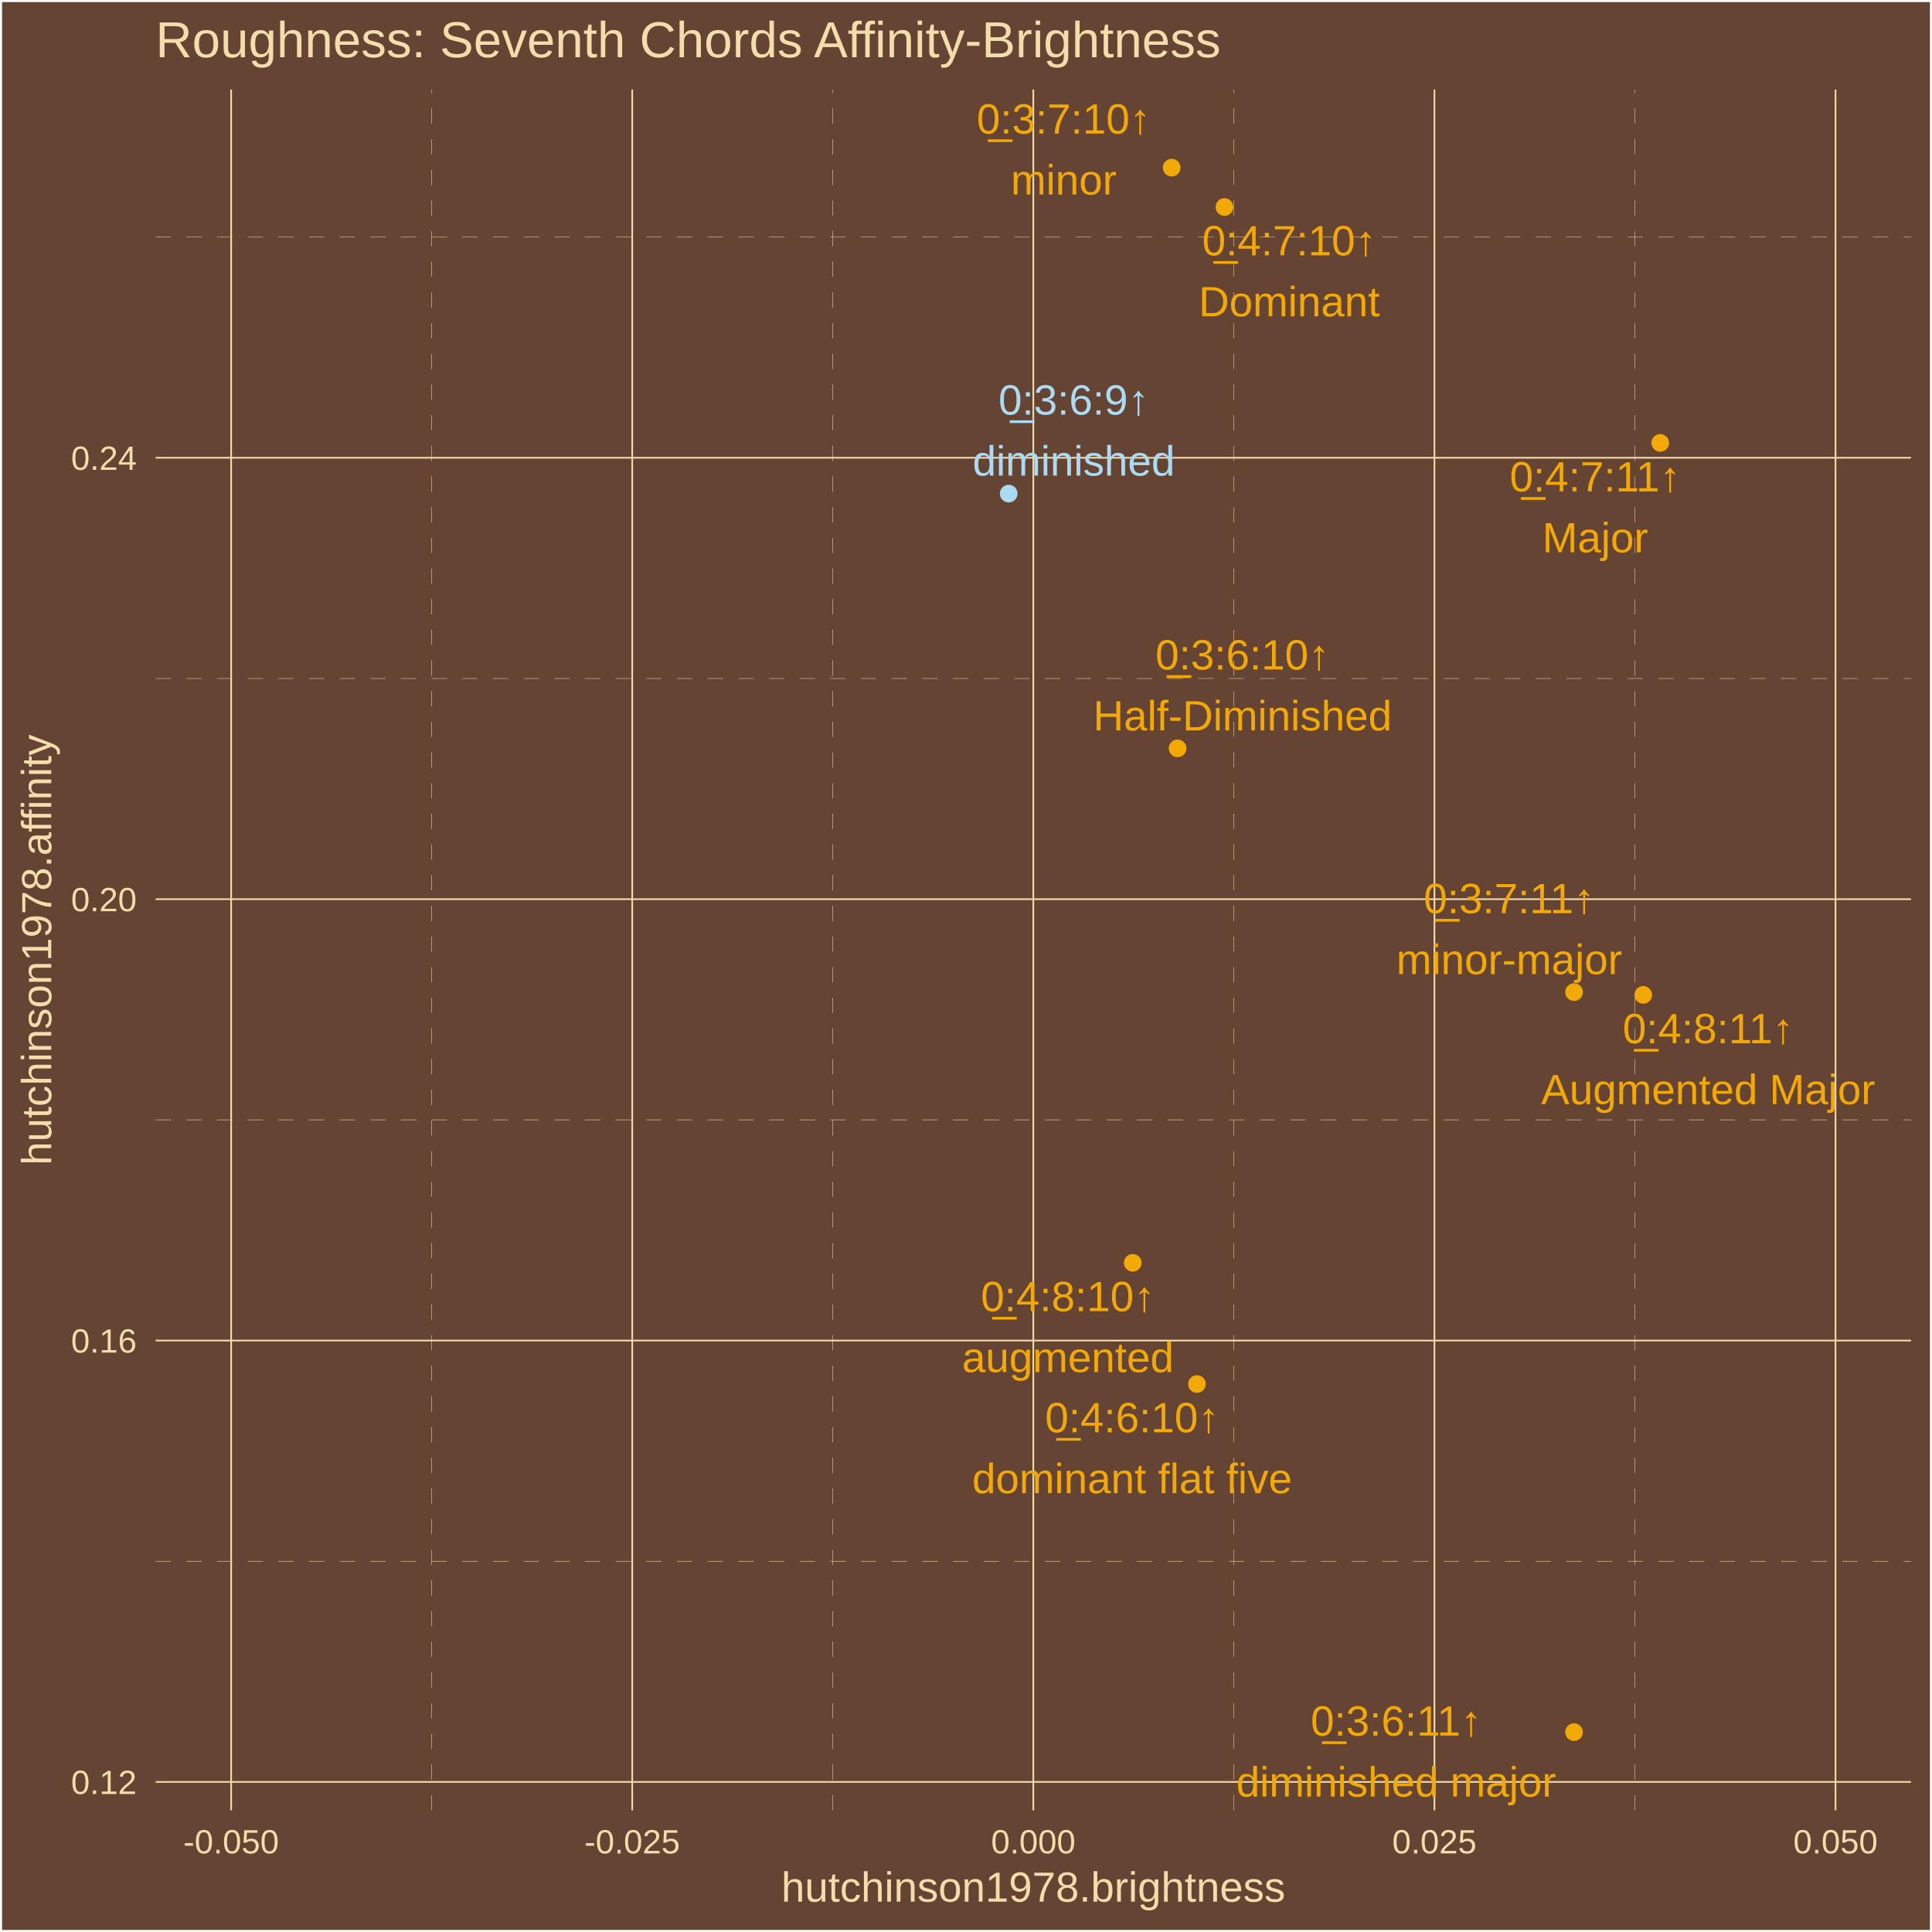
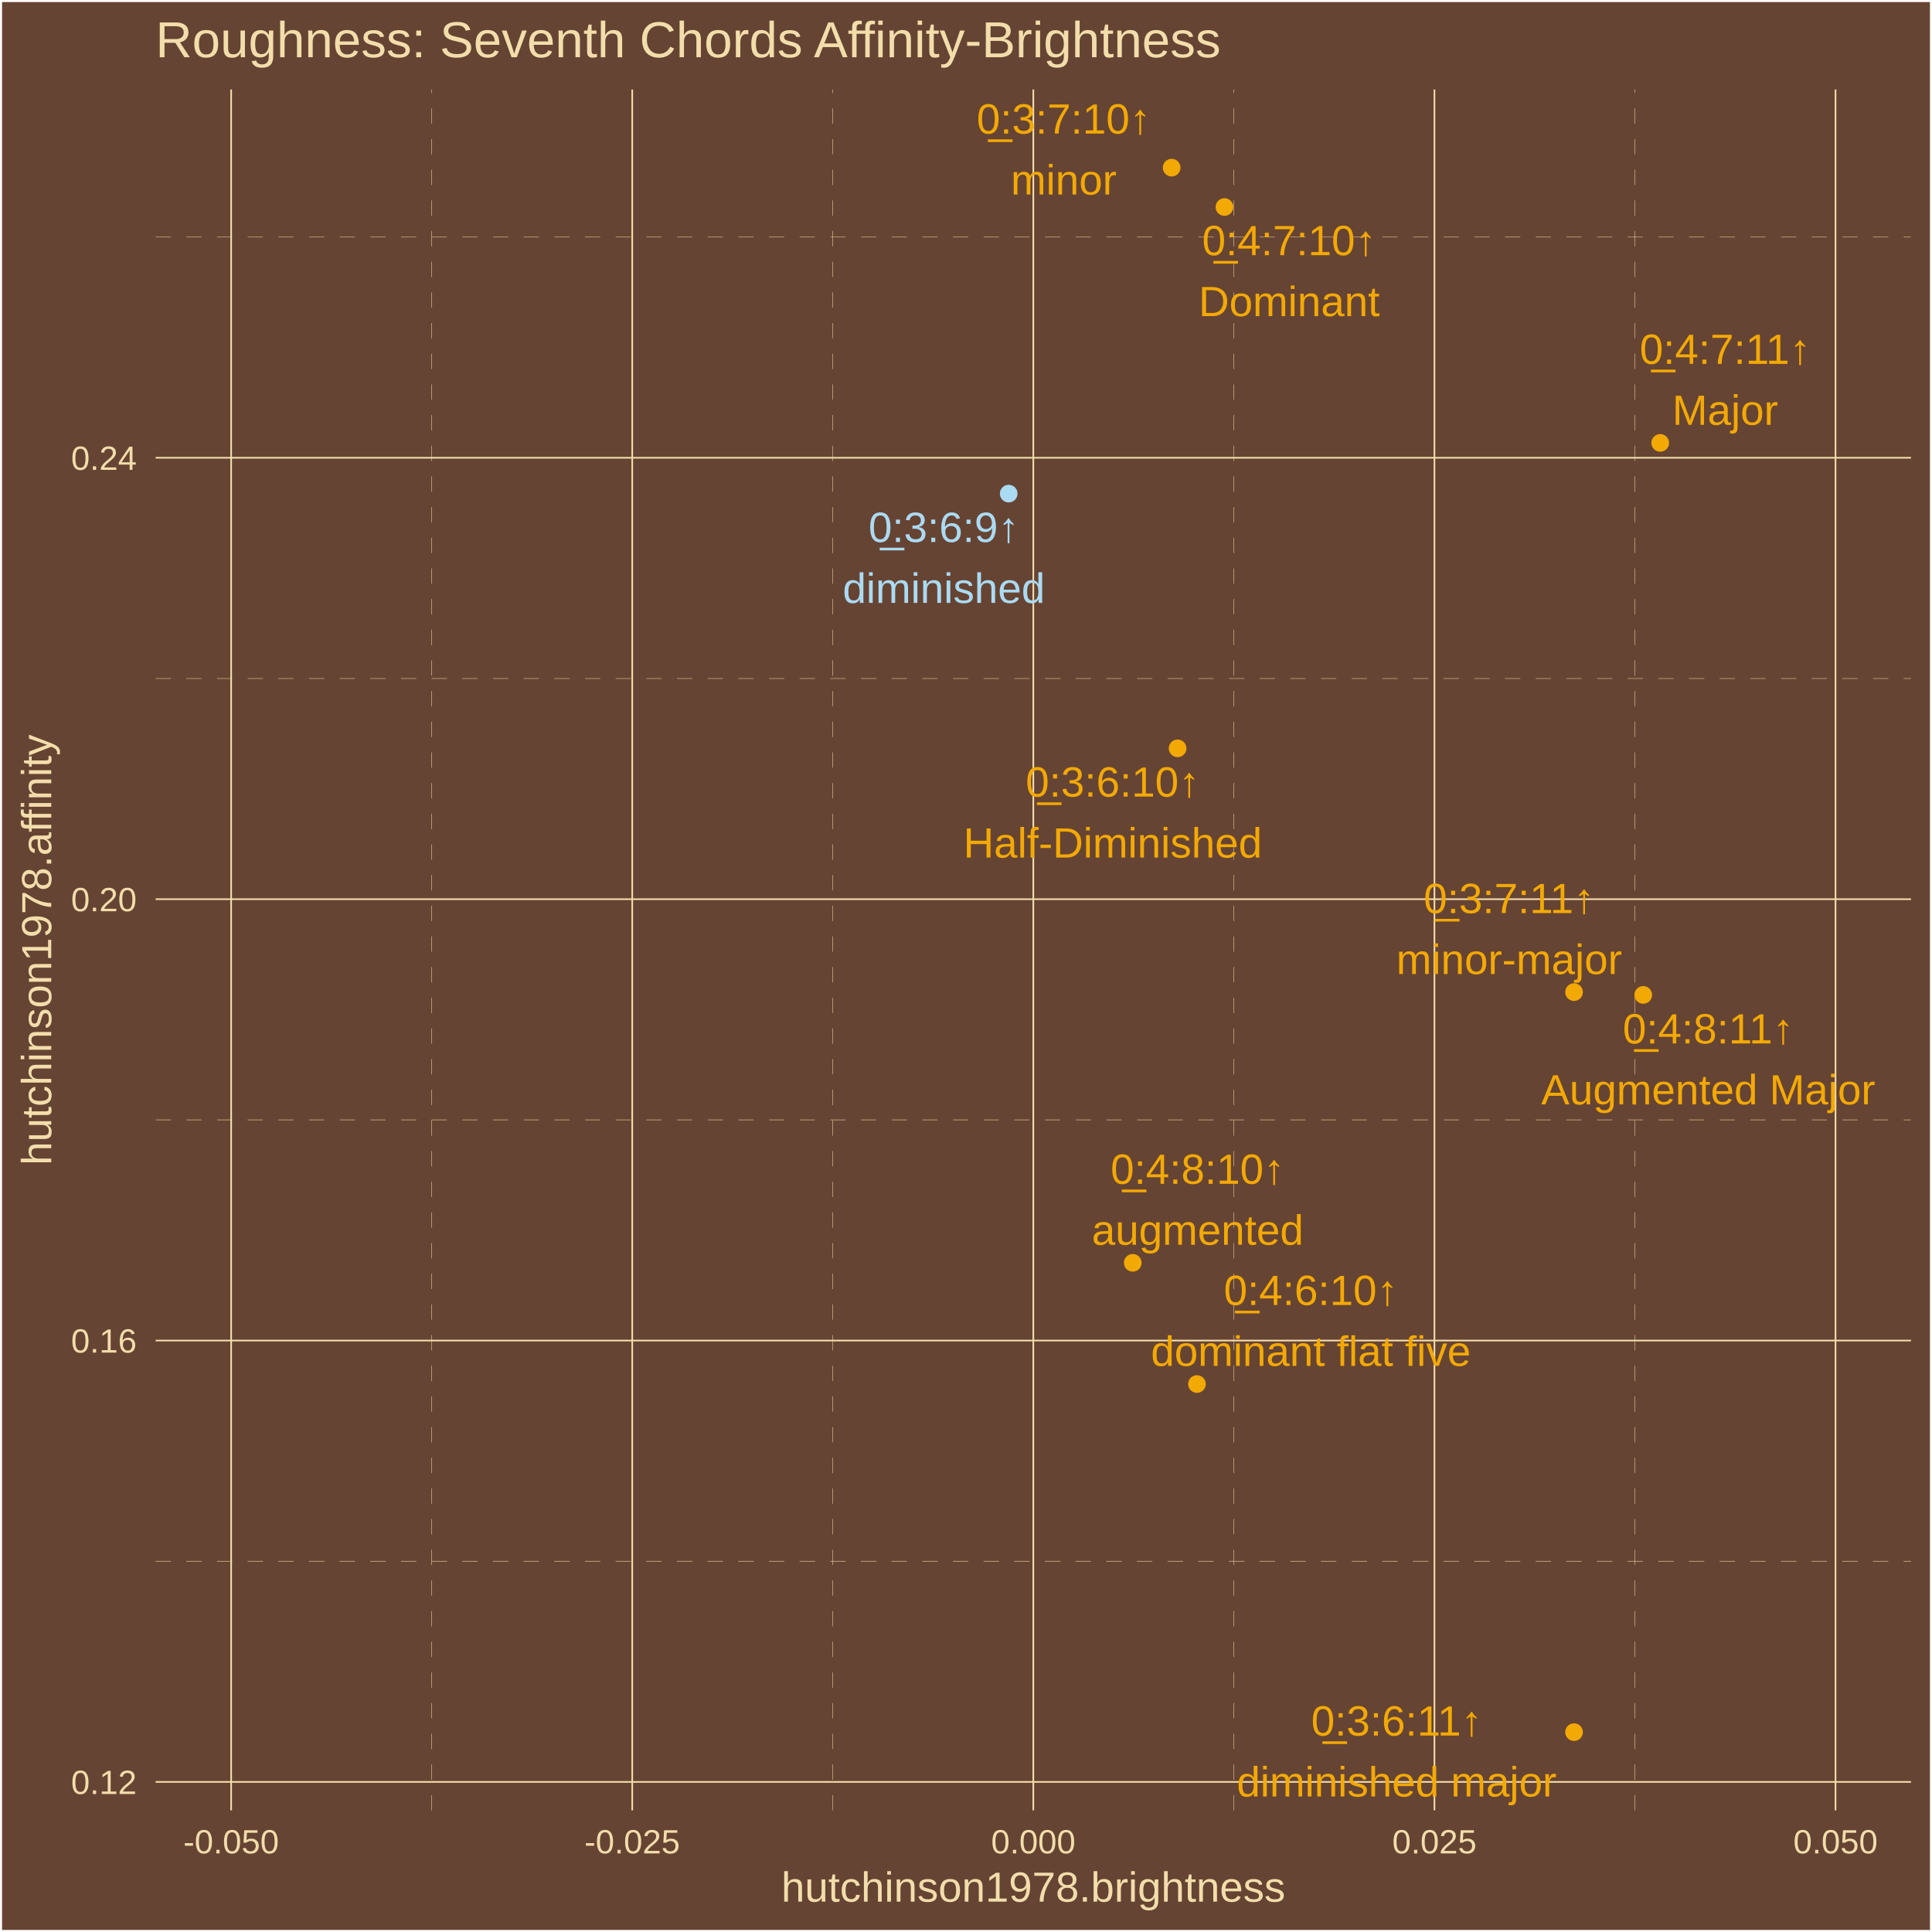
<svg xmlns="http://www.w3.org/2000/svg" class="svglite" width="504.00pt" height="504.00pt" viewBox="0 0 504.00 504.00">
  <defs>
    <style type="text/css">
    .svglite line, .svglite polyline, .svglite polygon, .svglite path, .svglite rect, .svglite circle {
      fill: none;
      stroke: #000000;
      stroke-linecap: round;
      stroke-linejoin: round;
      stroke-miterlimit: 10.00;
    }
    .svglite text {
      white-space: pre;
    }
  </style>
  </defs>
  <rect width="100%" height="100%" style="stroke: none; fill: #664433;" />
  <defs>
    <clipPath id="cpMC4wMHw1MDQuMDB8MC4wMHw1MDQuMDA=">
      <rect x="0.00" y="0.00" width="504.00" height="504.00" />
    </clipPath>
  </defs>
  <g clip-path="url(#cpMC4wMHw1MDQuMDB8MC4wMHw1MDQuMDA=)">
    <rect x="0.00" y="-0" width="504.00" height="504.00" style="stroke-width: 1.07; stroke: #FFFFFF; fill: #664433;" />
  </g>
  <defs>
    <clipPath id="cpNDAuNjB8NDk4LjUyfDIzLjM0fDQ3Mi4yNw==">
      <rect x="40.60" y="23.34" width="457.92" height="448.93" />
    </clipPath>
  </defs>
  <g clip-path="url(#cpNDAuNjB8NDk4LjUyfDIzLjM0fDQ3Mi4yNw==)">
    <rect x="40.60" y="23.34" width="457.92" height="448.93" style="stroke-width: 1.07; stroke: none; fill: #664433;" />
    <polyline points="40.60,407.28 498.52,407.28 " style="stroke-width: 0.11; stroke: #F3DDAB; stroke-dasharray: 4.00,4.00; stroke-linecap: butt;" />
    <polyline points="40.60,292.14 498.52,292.14 " style="stroke-width: 0.11; stroke: #F3DDAB; stroke-dasharray: 4.00,4.00; stroke-linecap: butt;" />
    <polyline points="40.60,177.00 498.52,177.00 " style="stroke-width: 0.11; stroke: #F3DDAB; stroke-dasharray: 4.00,4.00; stroke-linecap: butt;" />
    <polyline points="40.60,61.85 498.52,61.85 " style="stroke-width: 0.11; stroke: #F3DDAB; stroke-dasharray: 4.00,4.00; stroke-linecap: butt;" />
    <polyline points="112.61,472.27 112.61,23.34 " style="stroke-width: 0.11; stroke: #F3DDAB; stroke-dasharray: 4.00,4.00; stroke-linecap: butt;" />
    <polyline points="217.25,472.27 217.25,23.34 " style="stroke-width: 0.11; stroke: #F3DDAB; stroke-dasharray: 4.00,4.00; stroke-linecap: butt;" />
    <polyline points="321.88,472.27 321.88,23.34 " style="stroke-width: 0.11; stroke: #F3DDAB; stroke-dasharray: 4.00,4.00; stroke-linecap: butt;" />
    <polyline points="426.51,472.27 426.51,23.34 " style="stroke-width: 0.11; stroke: #F3DDAB; stroke-dasharray: 4.00,4.00; stroke-linecap: butt;" />
    <polyline points="40.60,464.85 498.52,464.85 " style="stroke-width: 0.43; stroke: #F3DDAB; stroke-linecap: butt;" />
    <polyline points="40.60,349.71 498.52,349.71 " style="stroke-width: 0.43; stroke: #F3DDAB; stroke-linecap: butt;" />
    <polyline points="40.60,234.57 498.52,234.57 " style="stroke-width: 0.43; stroke: #F3DDAB; stroke-linecap: butt;" />
    <polyline points="40.60,119.42 498.52,119.42 " style="stroke-width: 0.43; stroke: #F3DDAB; stroke-linecap: butt;" />
    <polyline points="60.30,472.27 60.30,23.34 " style="stroke-width: 0.43; stroke: #F3DDAB; stroke-linecap: butt;" />
    <polyline points="164.93,472.27 164.93,23.34 " style="stroke-width: 0.43; stroke: #F3DDAB; stroke-linecap: butt;" />
    <polyline points="269.56,472.27 269.56,23.34 " style="stroke-width: 0.43; stroke: #F3DDAB; stroke-linecap: butt;" />
    <polyline points="374.20,472.27 374.20,23.34 " style="stroke-width: 0.43; stroke: #F3DDAB; stroke-linecap: butt;" />
    <polyline points="478.83,472.27 478.83,23.34 " style="stroke-width: 0.43; stroke: #F3DDAB; stroke-linecap: butt;" />
    <circle cx="433.10" cy="115.54" r="1.95" style="stroke-width: 0.71; stroke: #F3A904; fill: #F3A904;" />
    <circle cx="312.25" cy="361.05" r="1.95" style="stroke-width: 0.71; stroke: #F3A904; fill: #F3A904;" />
    <circle cx="319.42" cy="54.01" r="1.95" style="stroke-width: 0.71; stroke: #F3A904; fill: #F3A904;" />
    <circle cx="295.50" cy="329.43" r="1.95" style="stroke-width: 0.71; stroke: #F3A904; fill: #F3A904;" />
    <circle cx="428.67" cy="259.54" r="1.95" style="stroke-width: 0.71; stroke: #F3A904; fill: #F3A904;" />
    <circle cx="305.65" cy="43.74" r="1.95" style="stroke-width: 0.71; stroke: #F3A904; fill: #F3A904;" />
    <circle cx="410.62" cy="258.81" r="1.95" style="stroke-width: 0.71; stroke: #F3A904; fill: #F3A904;" />
    <circle cx="307.20" cy="195.22" r="1.95" style="stroke-width: 0.71; stroke: #F3A904; fill: #F3A904;" />
    <circle cx="410.62" cy="451.86" r="1.95" style="stroke-width: 0.71; stroke: #F3A904; fill: #F3A904;" />
    <circle cx="263.14" cy="128.77" r="1.95" style="stroke-width: 0.71; stroke: #ABDAF3; fill: #ABDAF3;" />
-     <text x="416.14" y="128.19" text-anchor="middle" style="font-size: 11.04px;fill: #F3A904; font-family: &quot;Arial&quot;;" textLength="46.86px" lengthAdjust="spacingAndGlyphs">0̲:4:7:11↑</text>
-     <text x="416.14" y="144.08" text-anchor="middle" style="font-size: 11.04px;fill: #F3A904; font-family: &quot;Arial&quot;;" textLength="27.58px" lengthAdjust="spacingAndGlyphs">Major</text>
-     <text x="295.33" y="373.63" text-anchor="middle" style="font-size: 11.04px;fill: #F3A904; font-family: &quot;Arial&quot;;" textLength="46.86px" lengthAdjust="spacingAndGlyphs">0̲:4:6:10↑</text>
-     <text x="295.33" y="389.53" text-anchor="middle" style="font-size: 11.04px;fill: #F3A904; font-family: &quot;Arial&quot;;" textLength="83.39px" lengthAdjust="spacingAndGlyphs">dominant flat five</text>
-     <text x="336.32" y="66.61" text-anchor="middle" style="font-size: 11.04px;fill: #F3A904; font-family: &quot;Arial&quot;;" textLength="46.86px" lengthAdjust="spacingAndGlyphs">0̲:4:7:10↑</text>
-     <text x="336.32" y="82.51" text-anchor="middle" style="font-size: 11.04px;fill: #F3A904; font-family: &quot;Arial&quot;;" textLength="47.20px" lengthAdjust="spacingAndGlyphs">Dominant</text>
-     <text x="278.58" y="342.04" text-anchor="middle" style="font-size: 11.04px;fill: #F3A904; font-family: &quot;Arial&quot;;" textLength="46.86px" lengthAdjust="spacingAndGlyphs">0̲:4:8:10↑</text>
-     <text x="278.58" y="357.94" text-anchor="middle" style="font-size: 11.04px;fill: #F3A904; font-family: &quot;Arial&quot;;" textLength="55.20px" lengthAdjust="spacingAndGlyphs">augmented</text>
-     <text x="445.61" y="272.14" text-anchor="middle" style="font-size: 11.04px;fill: #F3A904; font-family: &quot;Arial&quot;;" textLength="46.86px" lengthAdjust="spacingAndGlyphs">0̲:4:8:11↑</text>
-     <text x="445.61" y="288.04" text-anchor="middle" style="font-size: 11.04px;fill: #F3A904; font-family: &quot;Arial&quot;;" textLength="87.06px" lengthAdjust="spacingAndGlyphs">Augmented Major</text>
+     <text x="450.04" y="94.92" text-anchor="middle" style="font-size: 11.04px;fill: #F3A904; font-family: &quot;Arial&quot;;" textLength="46.86px" lengthAdjust="spacingAndGlyphs">0̲:4:7:11↑</text>
+     <text x="450.04" y="110.82" text-anchor="middle" style="font-size: 11.04px;fill: #F3A904; font-family: &quot;Arial&quot;;" textLength="27.58px" lengthAdjust="spacingAndGlyphs">Major</text>
+     <text x="341.96" y="340.43" text-anchor="middle" style="font-size: 11.04px;fill: #F3A904; font-family: &quot;Arial&quot;;" textLength="46.86px" lengthAdjust="spacingAndGlyphs">0̲:4:6:10↑</text>
+     <text x="341.96" y="356.32" text-anchor="middle" style="font-size: 11.04px;fill: #F3A904; font-family: &quot;Arial&quot;;" textLength="83.39px" lengthAdjust="spacingAndGlyphs">dominant flat five</text>
+     <text x="336.31" y="66.57" text-anchor="middle" style="font-size: 11.04px;fill: #F3A904; font-family: &quot;Arial&quot;;" textLength="46.86px" lengthAdjust="spacingAndGlyphs">0̲:4:7:10↑</text>
+     <text x="336.31" y="82.47" text-anchor="middle" style="font-size: 11.04px;fill: #F3A904; font-family: &quot;Arial&quot;;" textLength="47.20px" lengthAdjust="spacingAndGlyphs">Dominant</text>
+     <text x="312.43" y="308.82" text-anchor="middle" style="font-size: 11.04px;fill: #F3A904; font-family: &quot;Arial&quot;;" textLength="46.86px" lengthAdjust="spacingAndGlyphs">0̲:4:8:10↑</text>
+     <text x="312.43" y="324.72" text-anchor="middle" style="font-size: 11.04px;fill: #F3A904; font-family: &quot;Arial&quot;;" textLength="55.20px" lengthAdjust="spacingAndGlyphs">augmented</text>
+     <text x="445.63" y="272.20" text-anchor="middle" style="font-size: 11.04px;fill: #F3A904; font-family: &quot;Arial&quot;;" textLength="46.86px" lengthAdjust="spacingAndGlyphs">0̲:4:8:11↑</text>
+     <text x="445.63" y="288.09" text-anchor="middle" style="font-size: 11.04px;fill: #F3A904; font-family: &quot;Arial&quot;;" textLength="87.06px" lengthAdjust="spacingAndGlyphs">Augmented Major</text>
    <text x="277.49" y="34.85" text-anchor="middle" style="font-size: 11.04px;fill: #F3A904; font-family: &quot;Arial&quot;;" textLength="46.86px" lengthAdjust="spacingAndGlyphs">0̲:3:7:10↑</text>
    <text x="277.49" y="50.75" text-anchor="middle" style="font-size: 11.04px;fill: #F3A904; font-family: &quot;Arial&quot;;" textLength="27.58px" lengthAdjust="spacingAndGlyphs">minor</text>
-     <text x="393.70" y="238.22" text-anchor="middle" style="font-size: 11.04px;fill: #F3A904; font-family: &quot;Arial&quot;;" textLength="46.86px" lengthAdjust="spacingAndGlyphs">0̲:3:7:11↑</text>
-     <text x="393.70" y="254.12" text-anchor="middle" style="font-size: 11.04px;fill: #F3A904; font-family: &quot;Arial&quot;;" textLength="58.82px" lengthAdjust="spacingAndGlyphs">minor-major</text>
-     <text x="324.13" y="174.65" text-anchor="middle" style="font-size: 11.04px;fill: #F3A904; font-family: &quot;Arial&quot;;" textLength="46.86px" lengthAdjust="spacingAndGlyphs">0̲:3:6:10↑</text>
-     <text x="324.13" y="190.54" text-anchor="middle" style="font-size: 11.04px;fill: #F3A904; font-family: &quot;Arial&quot;;" textLength="77.83px" lengthAdjust="spacingAndGlyphs">Half-Diminished</text>
-     <text x="364.22" y="452.77" text-anchor="middle" style="font-size: 11.04px;fill: #F3A904; font-family: &quot;Arial&quot;;" textLength="46.86px" lengthAdjust="spacingAndGlyphs">0̲:3:6:11↑</text>
-     <text x="364.22" y="468.67" text-anchor="middle" style="font-size: 11.04px;fill: #F3A904; font-family: &quot;Arial&quot;;" textLength="83.36px" lengthAdjust="spacingAndGlyphs">diminished major</text>
-     <text x="280.11" y="108.16" text-anchor="middle" style="font-size: 11.04px;fill: #ABDAF3; font-family: &quot;Arial&quot;;" textLength="40.73px" lengthAdjust="spacingAndGlyphs">0̲:3:6:9↑</text>
-     <text x="280.11" y="124.06" text-anchor="middle" style="font-size: 11.04px;fill: #ABDAF3; font-family: &quot;Arial&quot;;" textLength="52.72px" lengthAdjust="spacingAndGlyphs">diminished</text>
+     <text x="393.69" y="238.20" text-anchor="middle" style="font-size: 11.04px;fill: #F3A904; font-family: &quot;Arial&quot;;" textLength="46.86px" lengthAdjust="spacingAndGlyphs">0̲:3:7:11↑</text>
+     <text x="393.69" y="254.10" text-anchor="middle" style="font-size: 11.04px;fill: #F3A904; font-family: &quot;Arial&quot;;" textLength="58.82px" lengthAdjust="spacingAndGlyphs">minor-major</text>
+     <text x="290.27" y="207.81" text-anchor="middle" style="font-size: 11.04px;fill: #F3A904; font-family: &quot;Arial&quot;;" textLength="46.86px" lengthAdjust="spacingAndGlyphs">0̲:3:6:10↑</text>
+     <text x="290.27" y="223.71" text-anchor="middle" style="font-size: 11.04px;fill: #F3A904; font-family: &quot;Arial&quot;;" textLength="77.83px" lengthAdjust="spacingAndGlyphs">Half-Diminished</text>
+     <text x="364.35" y="452.76" text-anchor="middle" style="font-size: 11.04px;fill: #F3A904; font-family: &quot;Arial&quot;;" textLength="46.86px" lengthAdjust="spacingAndGlyphs">0̲:3:6:11↑</text>
+     <text x="364.35" y="468.66" text-anchor="middle" style="font-size: 11.04px;fill: #F3A904; font-family: &quot;Arial&quot;;" textLength="83.36px" lengthAdjust="spacingAndGlyphs">diminished major</text>
+     <text x="246.21" y="141.38" text-anchor="middle" style="font-size: 11.04px;fill: #ABDAF3; font-family: &quot;Arial&quot;;" textLength="40.73px" lengthAdjust="spacingAndGlyphs">0̲:3:6:9↑</text>
+     <text x="246.21" y="157.28" text-anchor="middle" style="font-size: 11.04px;fill: #ABDAF3; font-family: &quot;Arial&quot;;" textLength="52.72px" lengthAdjust="spacingAndGlyphs">diminished</text>
  </g>
  <g clip-path="url(#cpMC4wMHw1MDQuMDB8MC4wMHw1MDQuMDA=)">
    <text x="35.67" y="468.01" text-anchor="end" style="font-size: 8.80px;fill: #F3DDAB; font-family: &quot;Arial&quot;;" textLength="17.13px" lengthAdjust="spacingAndGlyphs">0.12</text>
    <text x="35.67" y="352.86" text-anchor="end" style="font-size: 8.80px;fill: #F3DDAB; font-family: &quot;Arial&quot;;" textLength="17.13px" lengthAdjust="spacingAndGlyphs">0.16</text>
    <text x="35.67" y="237.72" text-anchor="end" style="font-size: 8.80px;fill: #F3DDAB; font-family: &quot;Arial&quot;;" textLength="17.13px" lengthAdjust="spacingAndGlyphs">0.20</text>
    <text x="35.67" y="122.58" text-anchor="end" style="font-size: 8.80px;fill: #F3DDAB; font-family: &quot;Arial&quot;;" textLength="17.13px" lengthAdjust="spacingAndGlyphs">0.24</text>
    <text x="60.30" y="483.50" text-anchor="middle" style="font-size: 8.80px;fill: #F3DDAB; font-family: &quot;Arial&quot;;" textLength="24.96px" lengthAdjust="spacingAndGlyphs">-0.050</text>
    <text x="164.93" y="483.50" text-anchor="middle" style="font-size: 8.80px;fill: #F3DDAB; font-family: &quot;Arial&quot;;" textLength="24.96px" lengthAdjust="spacingAndGlyphs">-0.025</text>
    <text x="269.56" y="483.50" text-anchor="middle" style="font-size: 8.80px;fill: #F3DDAB; font-family: &quot;Arial&quot;;" textLength="22.02px" lengthAdjust="spacingAndGlyphs">0.000</text>
    <text x="374.20" y="483.50" text-anchor="middle" style="font-size: 8.80px;fill: #F3DDAB; font-family: &quot;Arial&quot;;" textLength="22.02px" lengthAdjust="spacingAndGlyphs">0.025</text>
    <text x="478.83" y="483.50" text-anchor="middle" style="font-size: 8.80px;fill: #F3DDAB; font-family: &quot;Arial&quot;;" textLength="22.02px" lengthAdjust="spacingAndGlyphs">0.050</text>
    <text x="269.56" y="496.09" text-anchor="middle" style="font-size: 11.00px;fill: #F3DDAB; font-family: &quot;Arial&quot;;" textLength="131.51px" lengthAdjust="spacingAndGlyphs">hutchinson1978.brightness</text>
    <text transform="translate(13.37,247.80) rotate(-90)" text-anchor="middle" style="font-size: 11.00px;fill: #F3DDAB; font-family: &quot;Arial&quot;;" textLength="112.53px" lengthAdjust="spacingAndGlyphs">hutchinson1978.affinity</text>
    <text x="40.60" y="14.94" style="font-size: 13.20px;fill: #F3DDAB; font-family: &quot;Arial&quot;;" textLength="278.63px" lengthAdjust="spacingAndGlyphs">Roughness: Seventh Chords Affinity-Brightness</text>
  </g>
</svg>
